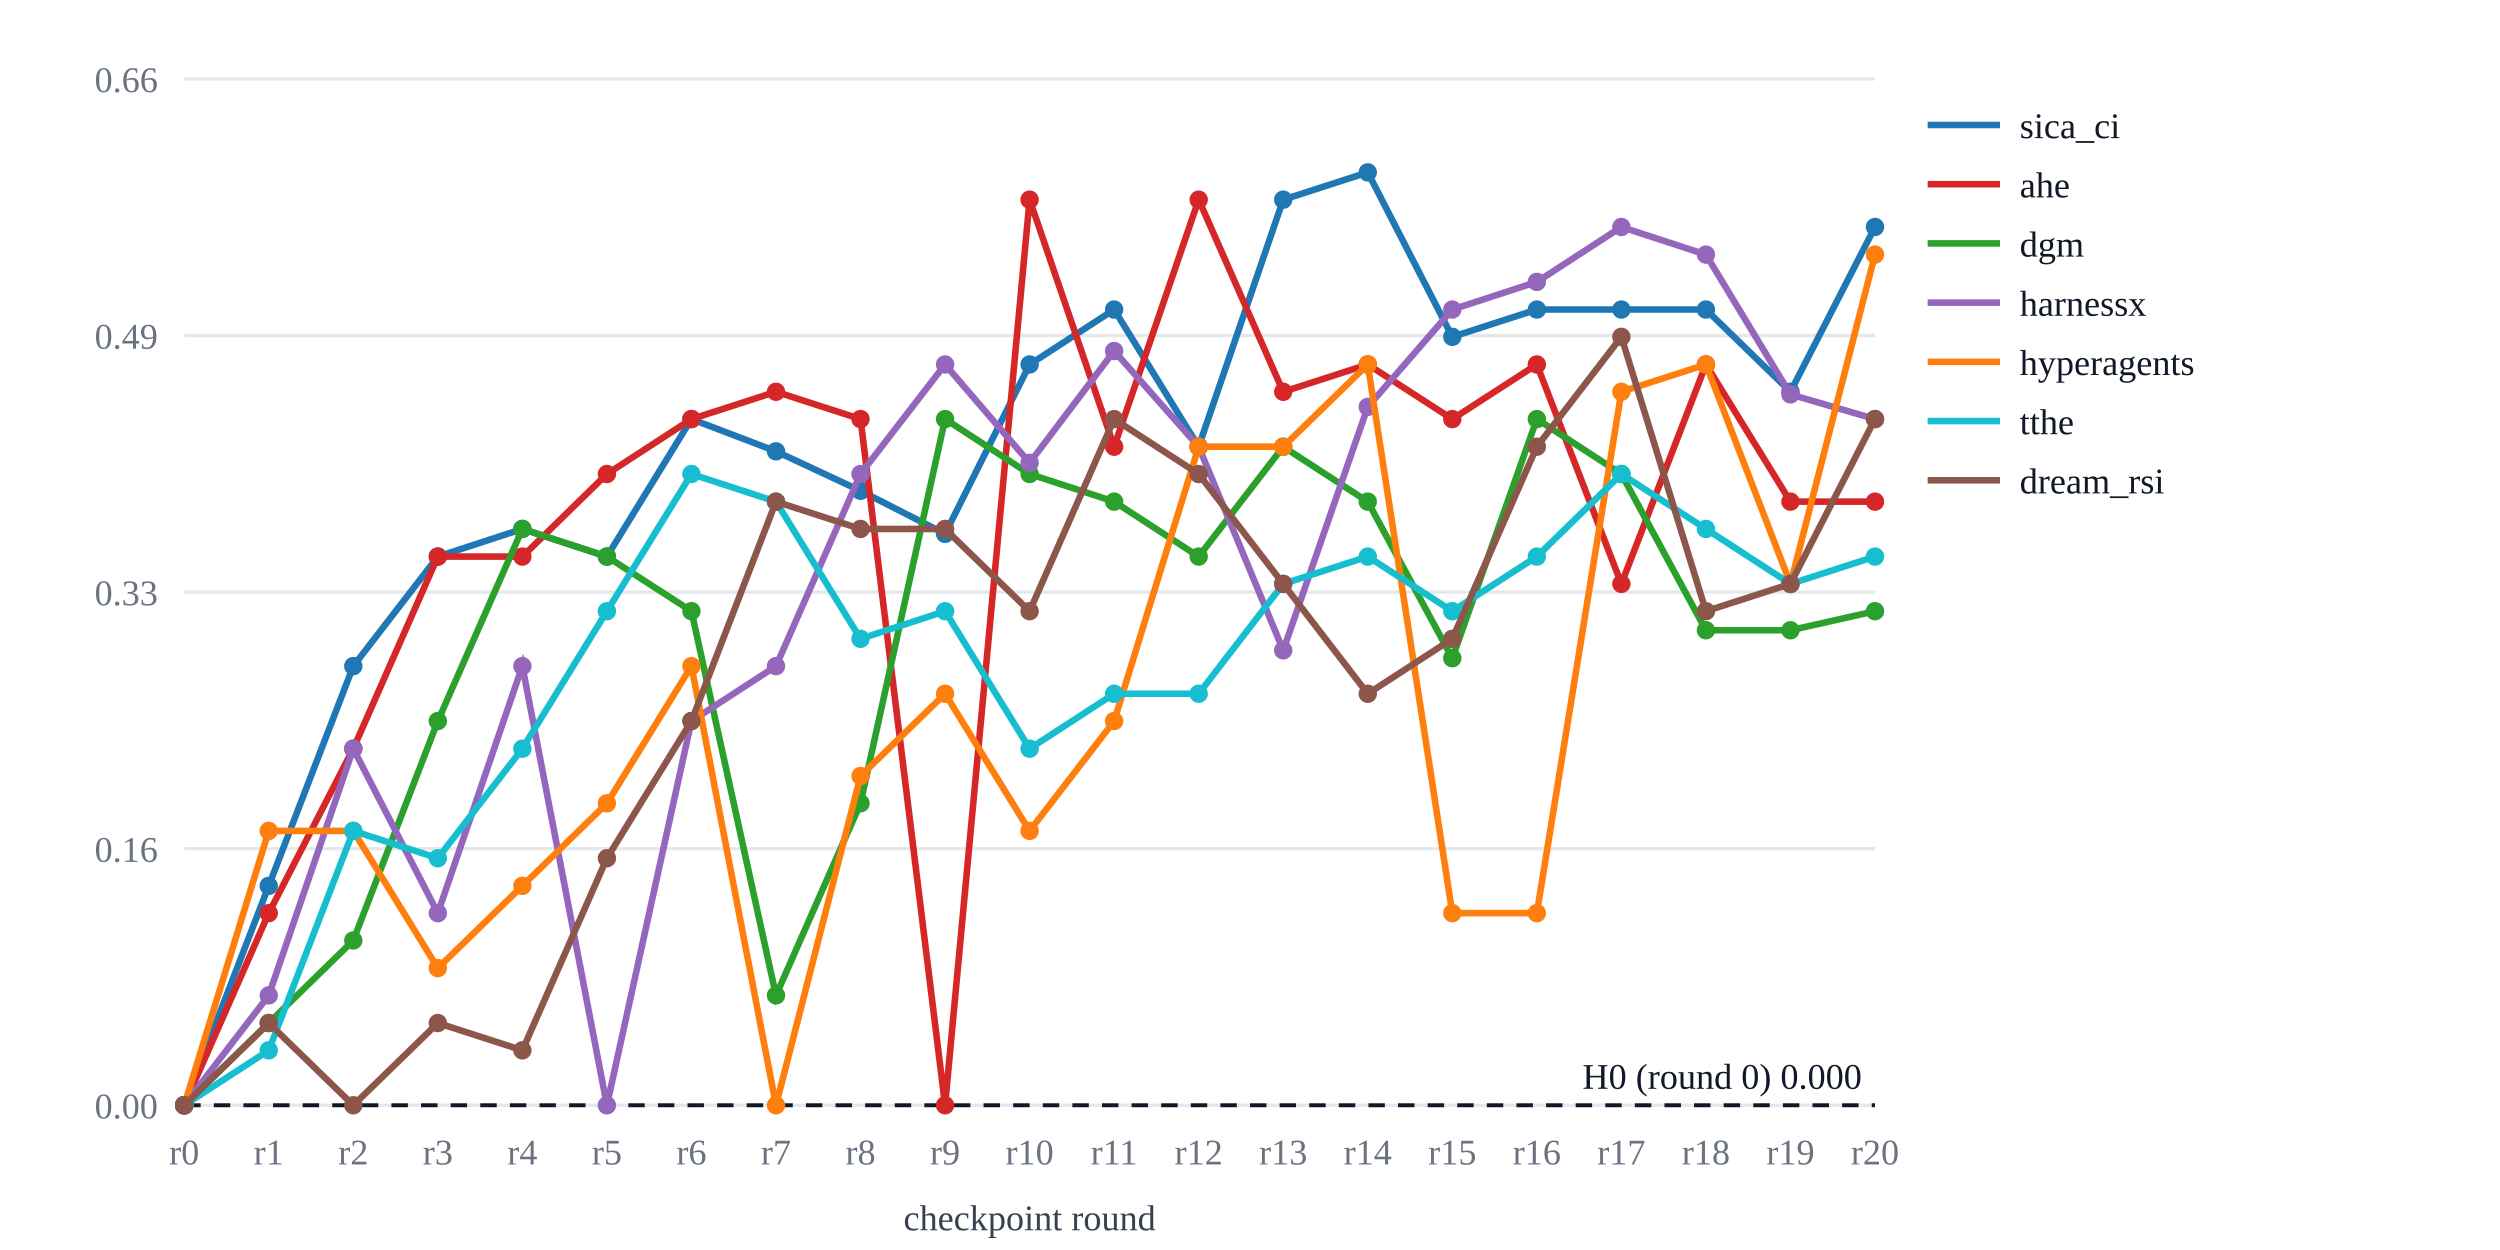
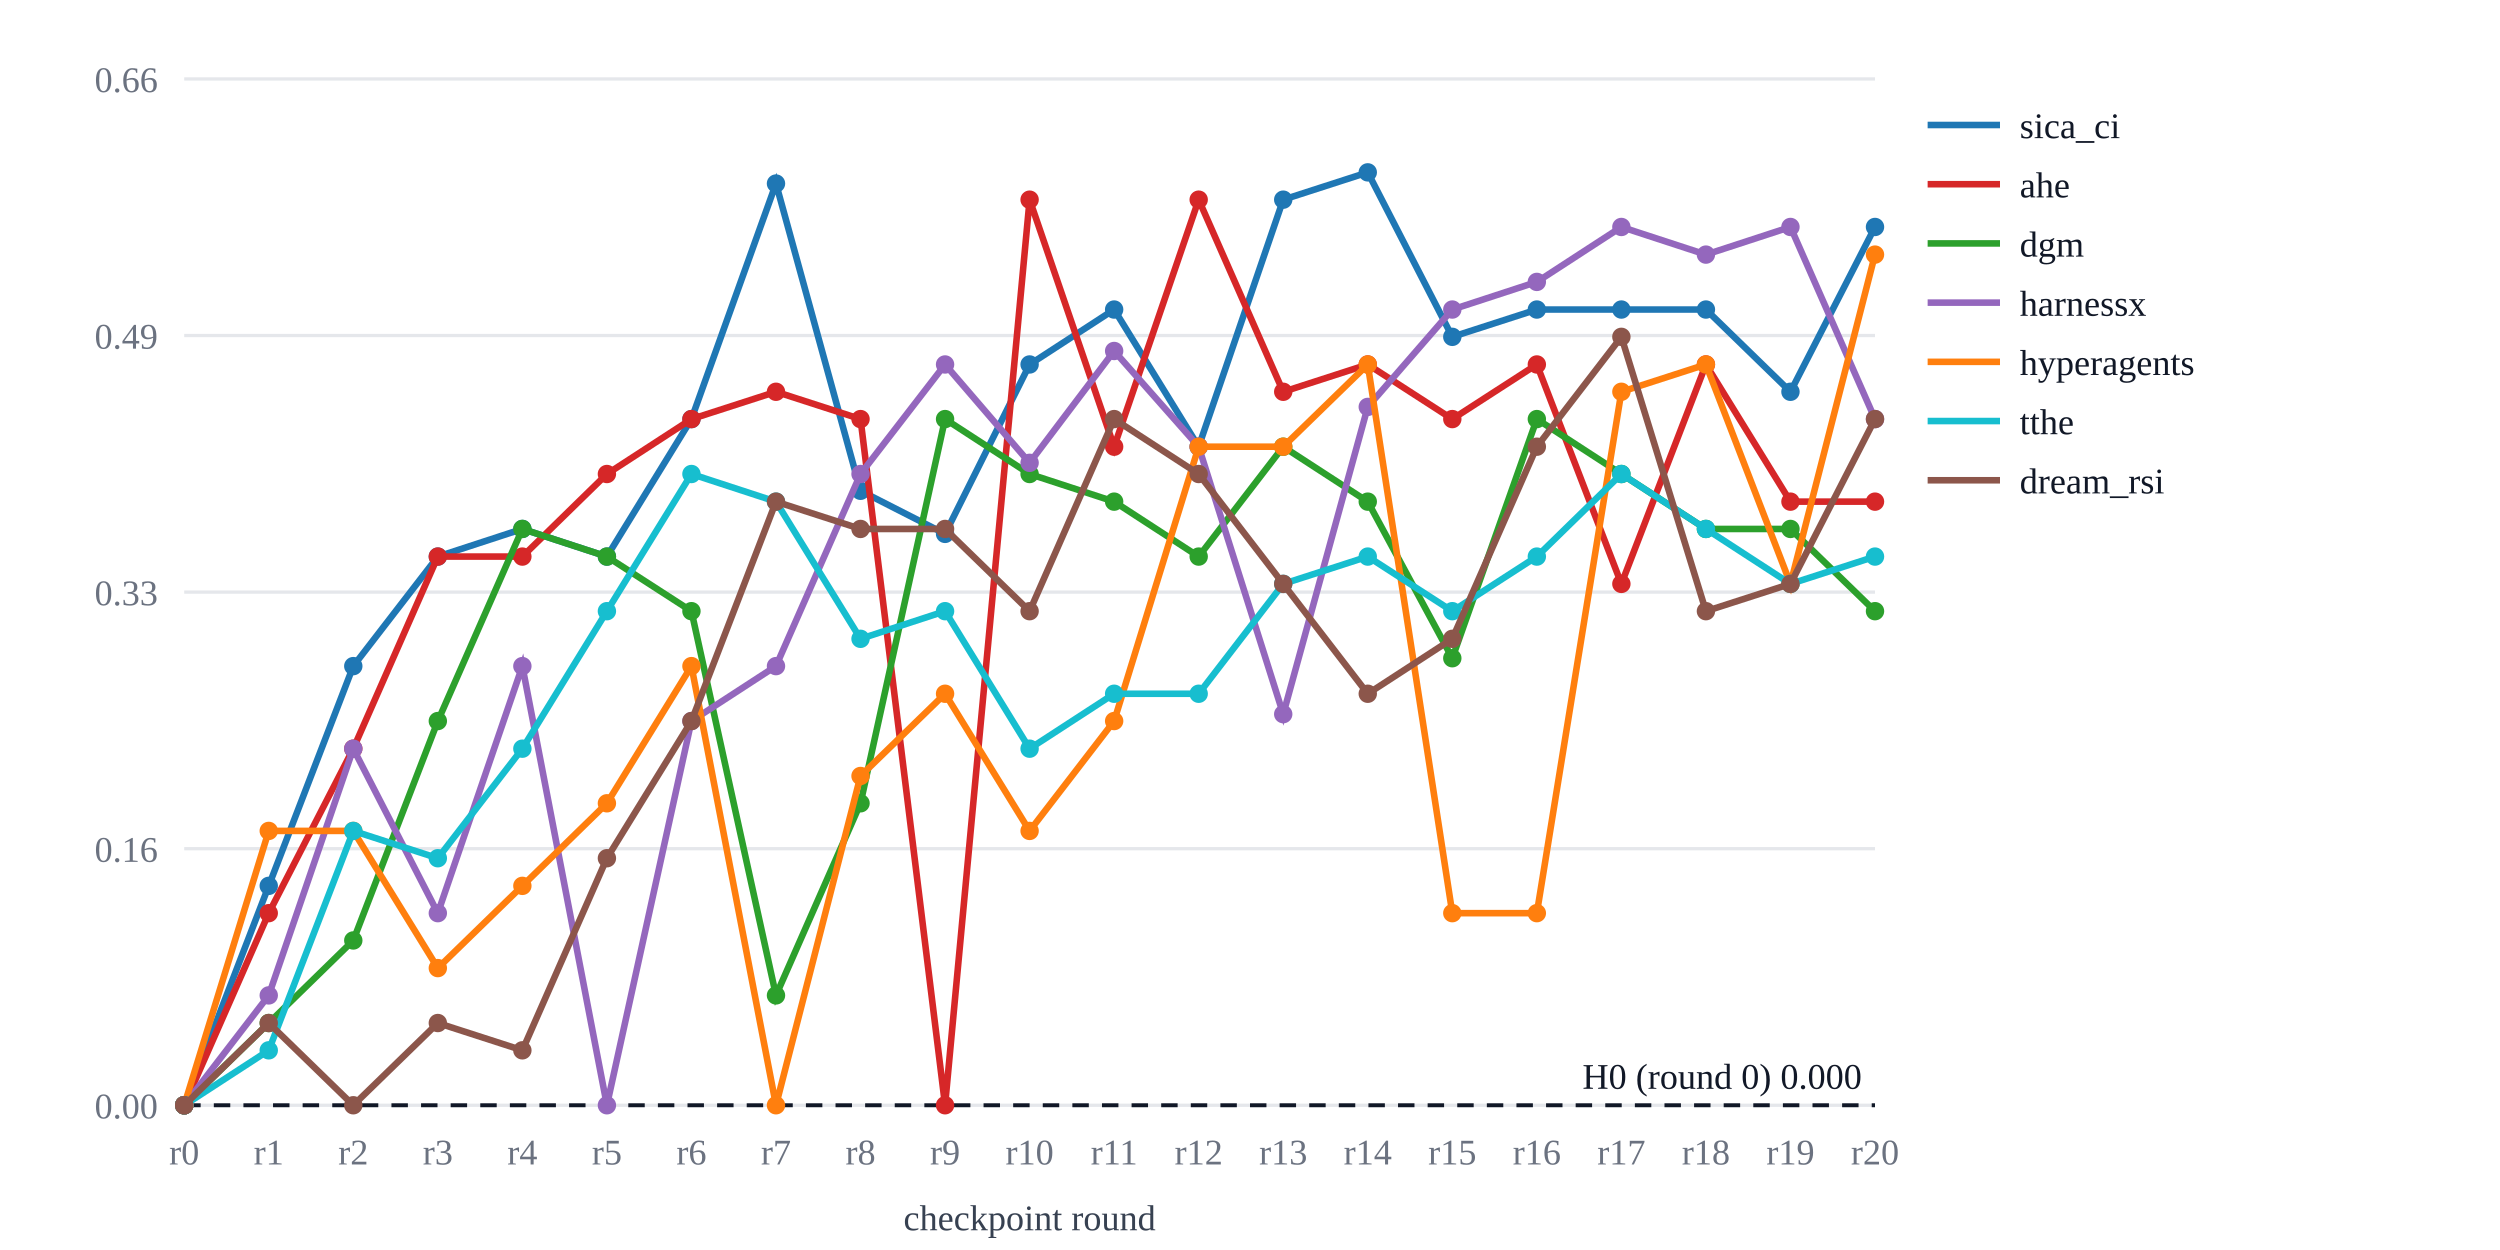
<svg xmlns="http://www.w3.org/2000/svg" width="760" height="380" viewBox="0 0 760 380" role="img" aria-label="Score by checkpoint round on dev">
  <rect width="760" height="380" fill="#ffffff" />
  <line x1="56" y1="336.0" x2="570" y2="336.0" stroke="#e5e7eb" stroke-width="1" />
  <text x="48" y="340.0" font-size="11" fill="#6b7280" text-anchor="end">0.00</text>
  <line x1="56" y1="258.0" x2="570" y2="258.0" stroke="#e5e7eb" stroke-width="1" />
  <text x="48" y="262.0" font-size="11" fill="#6b7280" text-anchor="end">0.16</text>
  <line x1="56" y1="180.0" x2="570" y2="180.0" stroke="#e5e7eb" stroke-width="1" />
  <text x="48" y="184.0" font-size="11" fill="#6b7280" text-anchor="end">0.33</text>
  <line x1="56" y1="102.0" x2="570" y2="102.0" stroke="#e5e7eb" stroke-width="1" />
  <text x="48" y="106.0" font-size="11" fill="#6b7280" text-anchor="end">0.49</text>
  <line x1="56" y1="24.0" x2="570" y2="24.0" stroke="#e5e7eb" stroke-width="1" />
  <text x="48" y="28.0" font-size="11" fill="#6b7280" text-anchor="end">0.66</text>
  <text x="56.0" y="354" font-size="11" fill="#6b7280" text-anchor="middle">r0</text>
  <text x="81.7" y="354" font-size="11" fill="#6b7280" text-anchor="middle">r1</text>
  <text x="107.4" y="354" font-size="11" fill="#6b7280" text-anchor="middle">r2</text>
  <text x="133.1" y="354" font-size="11" fill="#6b7280" text-anchor="middle">r3</text>
  <text x="158.8" y="354" font-size="11" fill="#6b7280" text-anchor="middle">r4</text>
  <text x="184.5" y="354" font-size="11" fill="#6b7280" text-anchor="middle">r5</text>
  <text x="210.2" y="354" font-size="11" fill="#6b7280" text-anchor="middle">r6</text>
  <text x="235.9" y="354" font-size="11" fill="#6b7280" text-anchor="middle">r7</text>
  <text x="261.6" y="354" font-size="11" fill="#6b7280" text-anchor="middle">r8</text>
  <text x="287.3" y="354" font-size="11" fill="#6b7280" text-anchor="middle">r9</text>
  <text x="313.0" y="354" font-size="11" fill="#6b7280" text-anchor="middle">r10</text>
  <text x="338.7" y="354" font-size="11" fill="#6b7280" text-anchor="middle">r11</text>
  <text x="364.4" y="354" font-size="11" fill="#6b7280" text-anchor="middle">r12</text>
  <text x="390.1" y="354" font-size="11" fill="#6b7280" text-anchor="middle">r13</text>
  <text x="415.8" y="354" font-size="11" fill="#6b7280" text-anchor="middle">r14</text>
  <text x="441.5" y="354" font-size="11" fill="#6b7280" text-anchor="middle">r15</text>
  <text x="467.2" y="354" font-size="11" fill="#6b7280" text-anchor="middle">r16</text>
  <text x="492.9" y="354" font-size="11" fill="#6b7280" text-anchor="middle">r17</text>
  <text x="518.6" y="354" font-size="11" fill="#6b7280" text-anchor="middle">r18</text>
  <text x="544.3" y="354" font-size="11" fill="#6b7280" text-anchor="middle">r19</text>
  <text x="570.0" y="354" font-size="11" fill="#6b7280" text-anchor="middle">r20</text>
  <line x1="56" y1="336.0" x2="570" y2="336.0" stroke="#111827" stroke-width="1.2" stroke-dasharray="5 4" />
  <text x="566" y="331.0" font-size="11" fill="#111827" text-anchor="end">H0 (round 0) 0.000</text>
  <g data-method-line="sica_ci">
-     <path d="M56.0,336.0 L56.0,336.0 L81.7,269.3 L107.4,202.5 L133.1,169.2 L158.8,160.8 L184.5,169.2 L210.2,127.4 L235.9,137.2 L261.6,149.2 L287.3,162.3 L313.0,110.8 L338.7,94.1 L364.4,135.8 L390.1,60.7 L415.8,52.4 L441.5,102.4 L467.2,94.1 L492.9,94.1 L518.6,94.1 L544.3,119.1 L570.0,69.0" fill="none" stroke="#1f77b4" stroke-width="2" />
+     <path d="M56.0,336.0 L56.0,336.0 L81.7,269.3 L107.4,202.5 L133.1,169.2 L158.8,160.8 L184.5,169.2 L210.2,127.4 L235.9,55.8 L261.6,149.2 L287.3,162.3 L313.0,110.8 L338.7,94.1 L364.4,135.8 L390.1,60.7 L415.8,52.4 L441.5,102.4 L467.2,94.1 L492.9,94.1 L518.6,94.1 L544.3,119.1 L570.0,69.0" fill="none" stroke="#1f77b4" stroke-width="2" />
    <circle cx="56.0" cy="336.0" r="2.8" fill="#1f77b4" />
    <circle cx="56.0" cy="336.0" r="2.8" fill="#1f77b4" />
    <circle cx="81.7" cy="269.3" r="2.8" fill="#1f77b4" />
    <circle cx="107.4" cy="202.5" r="2.8" fill="#1f77b4" />
    <circle cx="133.1" cy="169.2" r="2.8" fill="#1f77b4" />
    <circle cx="158.8" cy="160.8" r="2.8" fill="#1f77b4" />
    <circle cx="184.5" cy="169.2" r="2.8" fill="#1f77b4" />
    <circle cx="210.2" cy="127.4" r="2.8" fill="#1f77b4" />
-     <circle cx="235.9" cy="137.2" r="2.8" fill="#1f77b4" />
+     <circle cx="235.9" cy="55.8" r="2.8" fill="#1f77b4" />
    <circle cx="261.6" cy="149.2" r="2.8" fill="#1f77b4" />
    <circle cx="287.3" cy="162.3" r="2.8" fill="#1f77b4" />
    <circle cx="313.0" cy="110.8" r="2.8" fill="#1f77b4" />
    <circle cx="338.7" cy="94.1" r="2.8" fill="#1f77b4" />
    <circle cx="364.4" cy="135.8" r="2.8" fill="#1f77b4" />
    <circle cx="390.1" cy="60.7" r="2.8" fill="#1f77b4" />
    <circle cx="415.8" cy="52.4" r="2.8" fill="#1f77b4" />
    <circle cx="441.5" cy="102.4" r="2.8" fill="#1f77b4" />
    <circle cx="467.2" cy="94.1" r="2.8" fill="#1f77b4" />
    <circle cx="492.9" cy="94.1" r="2.8" fill="#1f77b4" />
    <circle cx="518.6" cy="94.1" r="2.8" fill="#1f77b4" />
    <circle cx="544.3" cy="119.1" r="2.8" fill="#1f77b4" />
    <circle cx="570.0" cy="69.0" r="2.8" fill="#1f77b4" />
    <line x1="586" y1="38" x2="608" y2="38" stroke="#1f77b4" stroke-width="2" />
    <text x="614" y="42" font-size="11" fill="#111827">sica_ci</text>
  </g>
  <g data-method-line="ahe">
    <path d="M56.0,336.0 L56.0,336.0 L81.7,277.6 L107.4,227.6 L133.1,169.2 L158.8,169.2 L184.5,144.1 L210.2,127.4 L235.9,119.1 L261.6,127.4 L287.3,336.0 L313.0,60.7 L338.7,135.8 L364.4,60.7 L390.1,119.1 L415.8,110.8 L441.5,127.4 L467.2,110.8 L492.9,177.5 L518.6,110.8 L544.3,152.5 L570.0,152.5" fill="none" stroke="#d62728" stroke-width="2" />
    <circle cx="56.0" cy="336.0" r="2.8" fill="#d62728" />
    <circle cx="56.0" cy="336.0" r="2.8" fill="#d62728" />
    <circle cx="81.7" cy="277.6" r="2.8" fill="#d62728" />
    <circle cx="107.4" cy="227.6" r="2.8" fill="#d62728" />
    <circle cx="133.1" cy="169.2" r="2.8" fill="#d62728" />
    <circle cx="158.8" cy="169.2" r="2.8" fill="#d62728" />
    <circle cx="184.5" cy="144.1" r="2.8" fill="#d62728" />
    <circle cx="210.2" cy="127.4" r="2.8" fill="#d62728" />
    <circle cx="235.9" cy="119.1" r="2.8" fill="#d62728" />
    <circle cx="261.6" cy="127.4" r="2.8" fill="#d62728" />
    <circle cx="287.3" cy="336.0" r="2.8" fill="#d62728" />
    <circle cx="313.0" cy="60.7" r="2.8" fill="#d62728" />
    <circle cx="338.7" cy="135.8" r="2.8" fill="#d62728" />
    <circle cx="364.4" cy="60.7" r="2.8" fill="#d62728" />
    <circle cx="390.1" cy="119.1" r="2.8" fill="#d62728" />
    <circle cx="415.8" cy="110.8" r="2.8" fill="#d62728" />
    <circle cx="441.5" cy="127.4" r="2.8" fill="#d62728" />
    <circle cx="467.2" cy="110.8" r="2.8" fill="#d62728" />
    <circle cx="492.9" cy="177.5" r="2.8" fill="#d62728" />
    <circle cx="518.6" cy="110.8" r="2.8" fill="#d62728" />
    <circle cx="544.3" cy="152.5" r="2.8" fill="#d62728" />
    <circle cx="570.0" cy="152.5" r="2.8" fill="#d62728" />
    <line x1="586" y1="56" x2="608" y2="56" stroke="#d62728" stroke-width="2" />
    <text x="614" y="60" font-size="11" fill="#111827">ahe</text>
  </g>
  <g data-method-line="dgm">
-     <path d="M56.0,336.0 L56.0,336.0 L81.7,311.0 L107.4,285.9 L133.1,219.2 L158.8,160.8 L184.5,169.2 L210.2,185.8 L235.9,302.6 L261.6,244.2 L287.3,127.4 L313.0,144.1 L338.7,152.5 L364.4,169.2 L390.1,135.8 L415.8,152.5 L441.5,200.1 L467.2,127.4 L492.9,144.1 L518.6,191.6 L544.3,191.6 L570.0,185.8" fill="none" stroke="#2ca02c" stroke-width="2" />
+     <path d="M56.0,336.0 L56.0,336.0 L81.7,311.0 L107.4,285.9 L133.1,219.2 L158.8,160.8 L184.5,169.2 L210.2,185.8 L235.9,302.6 L261.6,244.2 L287.3,127.4 L313.0,144.1 L338.7,152.5 L364.4,169.2 L390.1,135.8 L415.8,152.5 L441.5,200.1 L467.2,127.4 L492.9,144.1 L518.6,160.8 L544.3,160.8 L570.0,185.8" fill="none" stroke="#2ca02c" stroke-width="2" />
    <circle cx="56.0" cy="336.0" r="2.8" fill="#2ca02c" />
    <circle cx="56.0" cy="336.0" r="2.8" fill="#2ca02c" />
    <circle cx="81.7" cy="311.0" r="2.8" fill="#2ca02c" />
    <circle cx="107.4" cy="285.9" r="2.8" fill="#2ca02c" />
    <circle cx="133.1" cy="219.2" r="2.8" fill="#2ca02c" />
    <circle cx="158.8" cy="160.8" r="2.8" fill="#2ca02c" />
    <circle cx="184.5" cy="169.2" r="2.8" fill="#2ca02c" />
    <circle cx="210.2" cy="185.8" r="2.8" fill="#2ca02c" />
    <circle cx="235.9" cy="302.6" r="2.8" fill="#2ca02c" />
    <circle cx="261.6" cy="244.2" r="2.8" fill="#2ca02c" />
    <circle cx="287.3" cy="127.4" r="2.8" fill="#2ca02c" />
    <circle cx="313.0" cy="144.1" r="2.8" fill="#2ca02c" />
    <circle cx="338.7" cy="152.5" r="2.8" fill="#2ca02c" />
    <circle cx="364.4" cy="169.2" r="2.8" fill="#2ca02c" />
    <circle cx="390.1" cy="135.8" r="2.8" fill="#2ca02c" />
    <circle cx="415.8" cy="152.5" r="2.8" fill="#2ca02c" />
    <circle cx="441.5" cy="200.1" r="2.8" fill="#2ca02c" />
    <circle cx="467.2" cy="127.4" r="2.8" fill="#2ca02c" />
    <circle cx="492.9" cy="144.1" r="2.8" fill="#2ca02c" />
-     <circle cx="518.6" cy="191.6" r="2.8" fill="#2ca02c" />
-     <circle cx="544.3" cy="191.6" r="2.8" fill="#2ca02c" />
+     <circle cx="518.6" cy="160.8" r="2.8" fill="#2ca02c" />
+     <circle cx="544.3" cy="160.8" r="2.8" fill="#2ca02c" />
    <circle cx="570.0" cy="185.8" r="2.8" fill="#2ca02c" />
    <line x1="586" y1="74" x2="608" y2="74" stroke="#2ca02c" stroke-width="2" />
    <text x="614" y="78" font-size="11" fill="#111827">dgm</text>
  </g>
  <g data-method-line="harnessx">
-     <path d="M56.0,336.0 L56.0,336.0 L81.7,302.6 L107.4,227.6 L133.1,277.6 L158.8,202.5 L184.5,336.0 L210.2,219.2 L235.9,202.5 L261.6,144.1 L287.3,110.8 L313.0,140.7 L338.7,106.7 L364.4,135.8 L390.1,197.7 L415.8,123.7 L441.5,94.1 L467.2,85.7 L492.9,69.0 L518.6,77.4 L544.3,119.9 L570.0,127.4" fill="none" stroke="#9467bd" stroke-width="2" />
+     <path d="M56.0,336.0 L56.0,336.0 L81.7,302.6 L107.4,227.6 L133.1,277.6 L158.8,202.5 L184.5,336.0 L210.2,219.2 L235.9,202.5 L261.6,144.1 L287.3,110.8 L313.0,140.7 L338.7,106.7 L364.4,135.8 L390.1,217.1 L415.8,123.7 L441.5,94.1 L467.2,85.7 L492.9,69.0 L518.6,77.4 L544.3,69.0 L570.0,127.4" fill="none" stroke="#9467bd" stroke-width="2" />
    <circle cx="56.0" cy="336.0" r="2.8" fill="#9467bd" />
    <circle cx="56.0" cy="336.0" r="2.8" fill="#9467bd" />
    <circle cx="81.7" cy="302.6" r="2.8" fill="#9467bd" />
    <circle cx="107.4" cy="227.6" r="2.8" fill="#9467bd" />
    <circle cx="133.1" cy="277.6" r="2.8" fill="#9467bd" />
    <circle cx="158.8" cy="202.5" r="2.8" fill="#9467bd" />
    <circle cx="184.5" cy="336.0" r="2.8" fill="#9467bd" />
    <circle cx="210.2" cy="219.2" r="2.8" fill="#9467bd" />
    <circle cx="235.9" cy="202.5" r="2.8" fill="#9467bd" />
    <circle cx="261.6" cy="144.1" r="2.8" fill="#9467bd" />
    <circle cx="287.3" cy="110.8" r="2.8" fill="#9467bd" />
    <circle cx="313.0" cy="140.7" r="2.8" fill="#9467bd" />
    <circle cx="338.7" cy="106.7" r="2.8" fill="#9467bd" />
    <circle cx="364.4" cy="135.8" r="2.8" fill="#9467bd" />
-     <circle cx="390.1" cy="197.7" r="2.8" fill="#9467bd" />
+     <circle cx="390.1" cy="217.1" r="2.8" fill="#9467bd" />
    <circle cx="415.8" cy="123.7" r="2.8" fill="#9467bd" />
    <circle cx="441.5" cy="94.1" r="2.8" fill="#9467bd" />
    <circle cx="467.2" cy="85.7" r="2.8" fill="#9467bd" />
    <circle cx="492.9" cy="69.0" r="2.8" fill="#9467bd" />
    <circle cx="518.6" cy="77.4" r="2.8" fill="#9467bd" />
-     <circle cx="544.3" cy="119.9" r="2.8" fill="#9467bd" />
+     <circle cx="544.3" cy="69.0" r="2.8" fill="#9467bd" />
    <circle cx="570.0" cy="127.4" r="2.8" fill="#9467bd" />
    <line x1="586" y1="92" x2="608" y2="92" stroke="#9467bd" stroke-width="2" />
    <text x="614" y="96" font-size="11" fill="#111827">harnessx</text>
  </g>
  <g data-method-line="hyperagents">
    <path d="M56.0,336.0 L56.0,336.0 L81.7,252.6 L107.4,252.6 L133.1,294.3 L158.8,269.3 L184.5,244.2 L210.2,202.5 L235.9,336.0 L261.6,235.9 L287.3,210.9 L313.0,252.6 L338.7,219.2 L364.4,135.8 L390.1,135.8 L415.8,110.8 L441.5,277.6 L467.2,277.6 L492.9,119.1 L518.6,110.8 L544.3,177.5 L570.0,77.4" fill="none" stroke="#ff7f0e" stroke-width="2" />
    <circle cx="56.0" cy="336.0" r="2.8" fill="#ff7f0e" />
    <circle cx="56.0" cy="336.0" r="2.8" fill="#ff7f0e" />
    <circle cx="81.7" cy="252.6" r="2.8" fill="#ff7f0e" />
    <circle cx="107.4" cy="252.6" r="2.8" fill="#ff7f0e" />
    <circle cx="133.1" cy="294.3" r="2.8" fill="#ff7f0e" />
    <circle cx="158.8" cy="269.3" r="2.8" fill="#ff7f0e" />
    <circle cx="184.5" cy="244.2" r="2.8" fill="#ff7f0e" />
    <circle cx="210.2" cy="202.5" r="2.8" fill="#ff7f0e" />
    <circle cx="235.9" cy="336.0" r="2.8" fill="#ff7f0e" />
    <circle cx="261.6" cy="235.9" r="2.8" fill="#ff7f0e" />
    <circle cx="287.3" cy="210.9" r="2.8" fill="#ff7f0e" />
    <circle cx="313.0" cy="252.6" r="2.8" fill="#ff7f0e" />
    <circle cx="338.7" cy="219.2" r="2.8" fill="#ff7f0e" />
    <circle cx="364.4" cy="135.8" r="2.8" fill="#ff7f0e" />
    <circle cx="390.1" cy="135.8" r="2.8" fill="#ff7f0e" />
    <circle cx="415.8" cy="110.8" r="2.8" fill="#ff7f0e" />
    <circle cx="441.5" cy="277.6" r="2.8" fill="#ff7f0e" />
    <circle cx="467.2" cy="277.6" r="2.8" fill="#ff7f0e" />
    <circle cx="492.9" cy="119.1" r="2.8" fill="#ff7f0e" />
    <circle cx="518.6" cy="110.8" r="2.8" fill="#ff7f0e" />
    <circle cx="544.3" cy="177.5" r="2.8" fill="#ff7f0e" />
    <circle cx="570.0" cy="77.4" r="2.8" fill="#ff7f0e" />
    <line x1="586" y1="110" x2="608" y2="110" stroke="#ff7f0e" stroke-width="2" />
    <text x="614" y="114" font-size="11" fill="#111827">hyperagents</text>
  </g>
  <g data-method-line="tthe">
    <path d="M56.0,336.0 L56.0,336.0 L81.7,319.3 L107.4,252.6 L133.1,260.9 L158.8,227.6 L184.5,185.8 L210.2,144.1 L235.9,152.5 L261.6,194.2 L287.3,185.8 L313.0,227.6 L338.7,210.9 L364.4,210.9 L390.1,177.5 L415.8,169.2 L441.5,185.8 L467.2,169.2 L492.9,144.1 L518.6,160.8 L544.3,177.5 L570.0,169.2" fill="none" stroke="#17becf" stroke-width="2" />
    <circle cx="56.0" cy="336.0" r="2.8" fill="#17becf" />
    <circle cx="56.0" cy="336.0" r="2.8" fill="#17becf" />
    <circle cx="81.7" cy="319.3" r="2.8" fill="#17becf" />
    <circle cx="107.4" cy="252.6" r="2.8" fill="#17becf" />
    <circle cx="133.1" cy="260.9" r="2.8" fill="#17becf" />
    <circle cx="158.8" cy="227.6" r="2.8" fill="#17becf" />
    <circle cx="184.5" cy="185.8" r="2.8" fill="#17becf" />
    <circle cx="210.2" cy="144.1" r="2.8" fill="#17becf" />
    <circle cx="235.9" cy="152.5" r="2.8" fill="#17becf" />
    <circle cx="261.6" cy="194.2" r="2.8" fill="#17becf" />
    <circle cx="287.3" cy="185.8" r="2.8" fill="#17becf" />
    <circle cx="313.0" cy="227.6" r="2.8" fill="#17becf" />
    <circle cx="338.7" cy="210.9" r="2.8" fill="#17becf" />
    <circle cx="364.4" cy="210.9" r="2.8" fill="#17becf" />
    <circle cx="390.1" cy="177.5" r="2.8" fill="#17becf" />
    <circle cx="415.8" cy="169.2" r="2.8" fill="#17becf" />
    <circle cx="441.5" cy="185.8" r="2.8" fill="#17becf" />
    <circle cx="467.2" cy="169.2" r="2.8" fill="#17becf" />
    <circle cx="492.9" cy="144.1" r="2.8" fill="#17becf" />
    <circle cx="518.6" cy="160.8" r="2.8" fill="#17becf" />
    <circle cx="544.3" cy="177.5" r="2.8" fill="#17becf" />
    <circle cx="570.0" cy="169.2" r="2.8" fill="#17becf" />
    <line x1="586" y1="128" x2="608" y2="128" stroke="#17becf" stroke-width="2" />
    <text x="614" y="132" font-size="11" fill="#111827">tthe</text>
  </g>
  <g data-method-line="dream_rsi">
    <path d="M56.0,336.0 L56.0,336.0 L81.7,311.0 L107.4,336.0 L133.1,311.0 L158.8,319.3 L184.5,260.9 L210.2,219.2 L235.9,152.5 L261.6,160.8 L287.3,160.8 L313.0,185.8 L338.7,127.4 L364.4,144.1 L390.1,177.5 L415.8,210.9 L441.5,194.2 L467.2,135.8 L492.9,102.4 L518.6,185.8 L544.3,177.5 L570.0,127.4" fill="none" stroke="#8c564b" stroke-width="2" />
    <circle cx="56.0" cy="336.0" r="2.8" fill="#8c564b" />
    <circle cx="56.0" cy="336.0" r="2.8" fill="#8c564b" />
    <circle cx="81.7" cy="311.0" r="2.8" fill="#8c564b" />
    <circle cx="107.4" cy="336.0" r="2.8" fill="#8c564b" />
    <circle cx="133.1" cy="311.0" r="2.8" fill="#8c564b" />
    <circle cx="158.8" cy="319.3" r="2.8" fill="#8c564b" />
    <circle cx="184.5" cy="260.9" r="2.8" fill="#8c564b" />
    <circle cx="210.2" cy="219.2" r="2.8" fill="#8c564b" />
    <circle cx="235.9" cy="152.5" r="2.8" fill="#8c564b" />
    <circle cx="261.6" cy="160.8" r="2.8" fill="#8c564b" />
    <circle cx="287.3" cy="160.8" r="2.8" fill="#8c564b" />
    <circle cx="313.0" cy="185.8" r="2.8" fill="#8c564b" />
    <circle cx="338.7" cy="127.4" r="2.8" fill="#8c564b" />
    <circle cx="364.4" cy="144.1" r="2.8" fill="#8c564b" />
    <circle cx="390.1" cy="177.5" r="2.8" fill="#8c564b" />
    <circle cx="415.8" cy="210.9" r="2.8" fill="#8c564b" />
    <circle cx="441.5" cy="194.2" r="2.8" fill="#8c564b" />
    <circle cx="467.2" cy="135.8" r="2.8" fill="#8c564b" />
    <circle cx="492.9" cy="102.4" r="2.8" fill="#8c564b" />
    <circle cx="518.6" cy="185.8" r="2.8" fill="#8c564b" />
    <circle cx="544.3" cy="177.5" r="2.8" fill="#8c564b" />
    <circle cx="570.0" cy="127.4" r="2.8" fill="#8c564b" />
    <line x1="586" y1="146" x2="608" y2="146" stroke="#8c564b" stroke-width="2" />
    <text x="614" y="150" font-size="11" fill="#111827">dream_rsi</text>
  </g>
  <text x="313" y="374" font-size="11" fill="#374151" text-anchor="middle">checkpoint round</text>
</svg>
